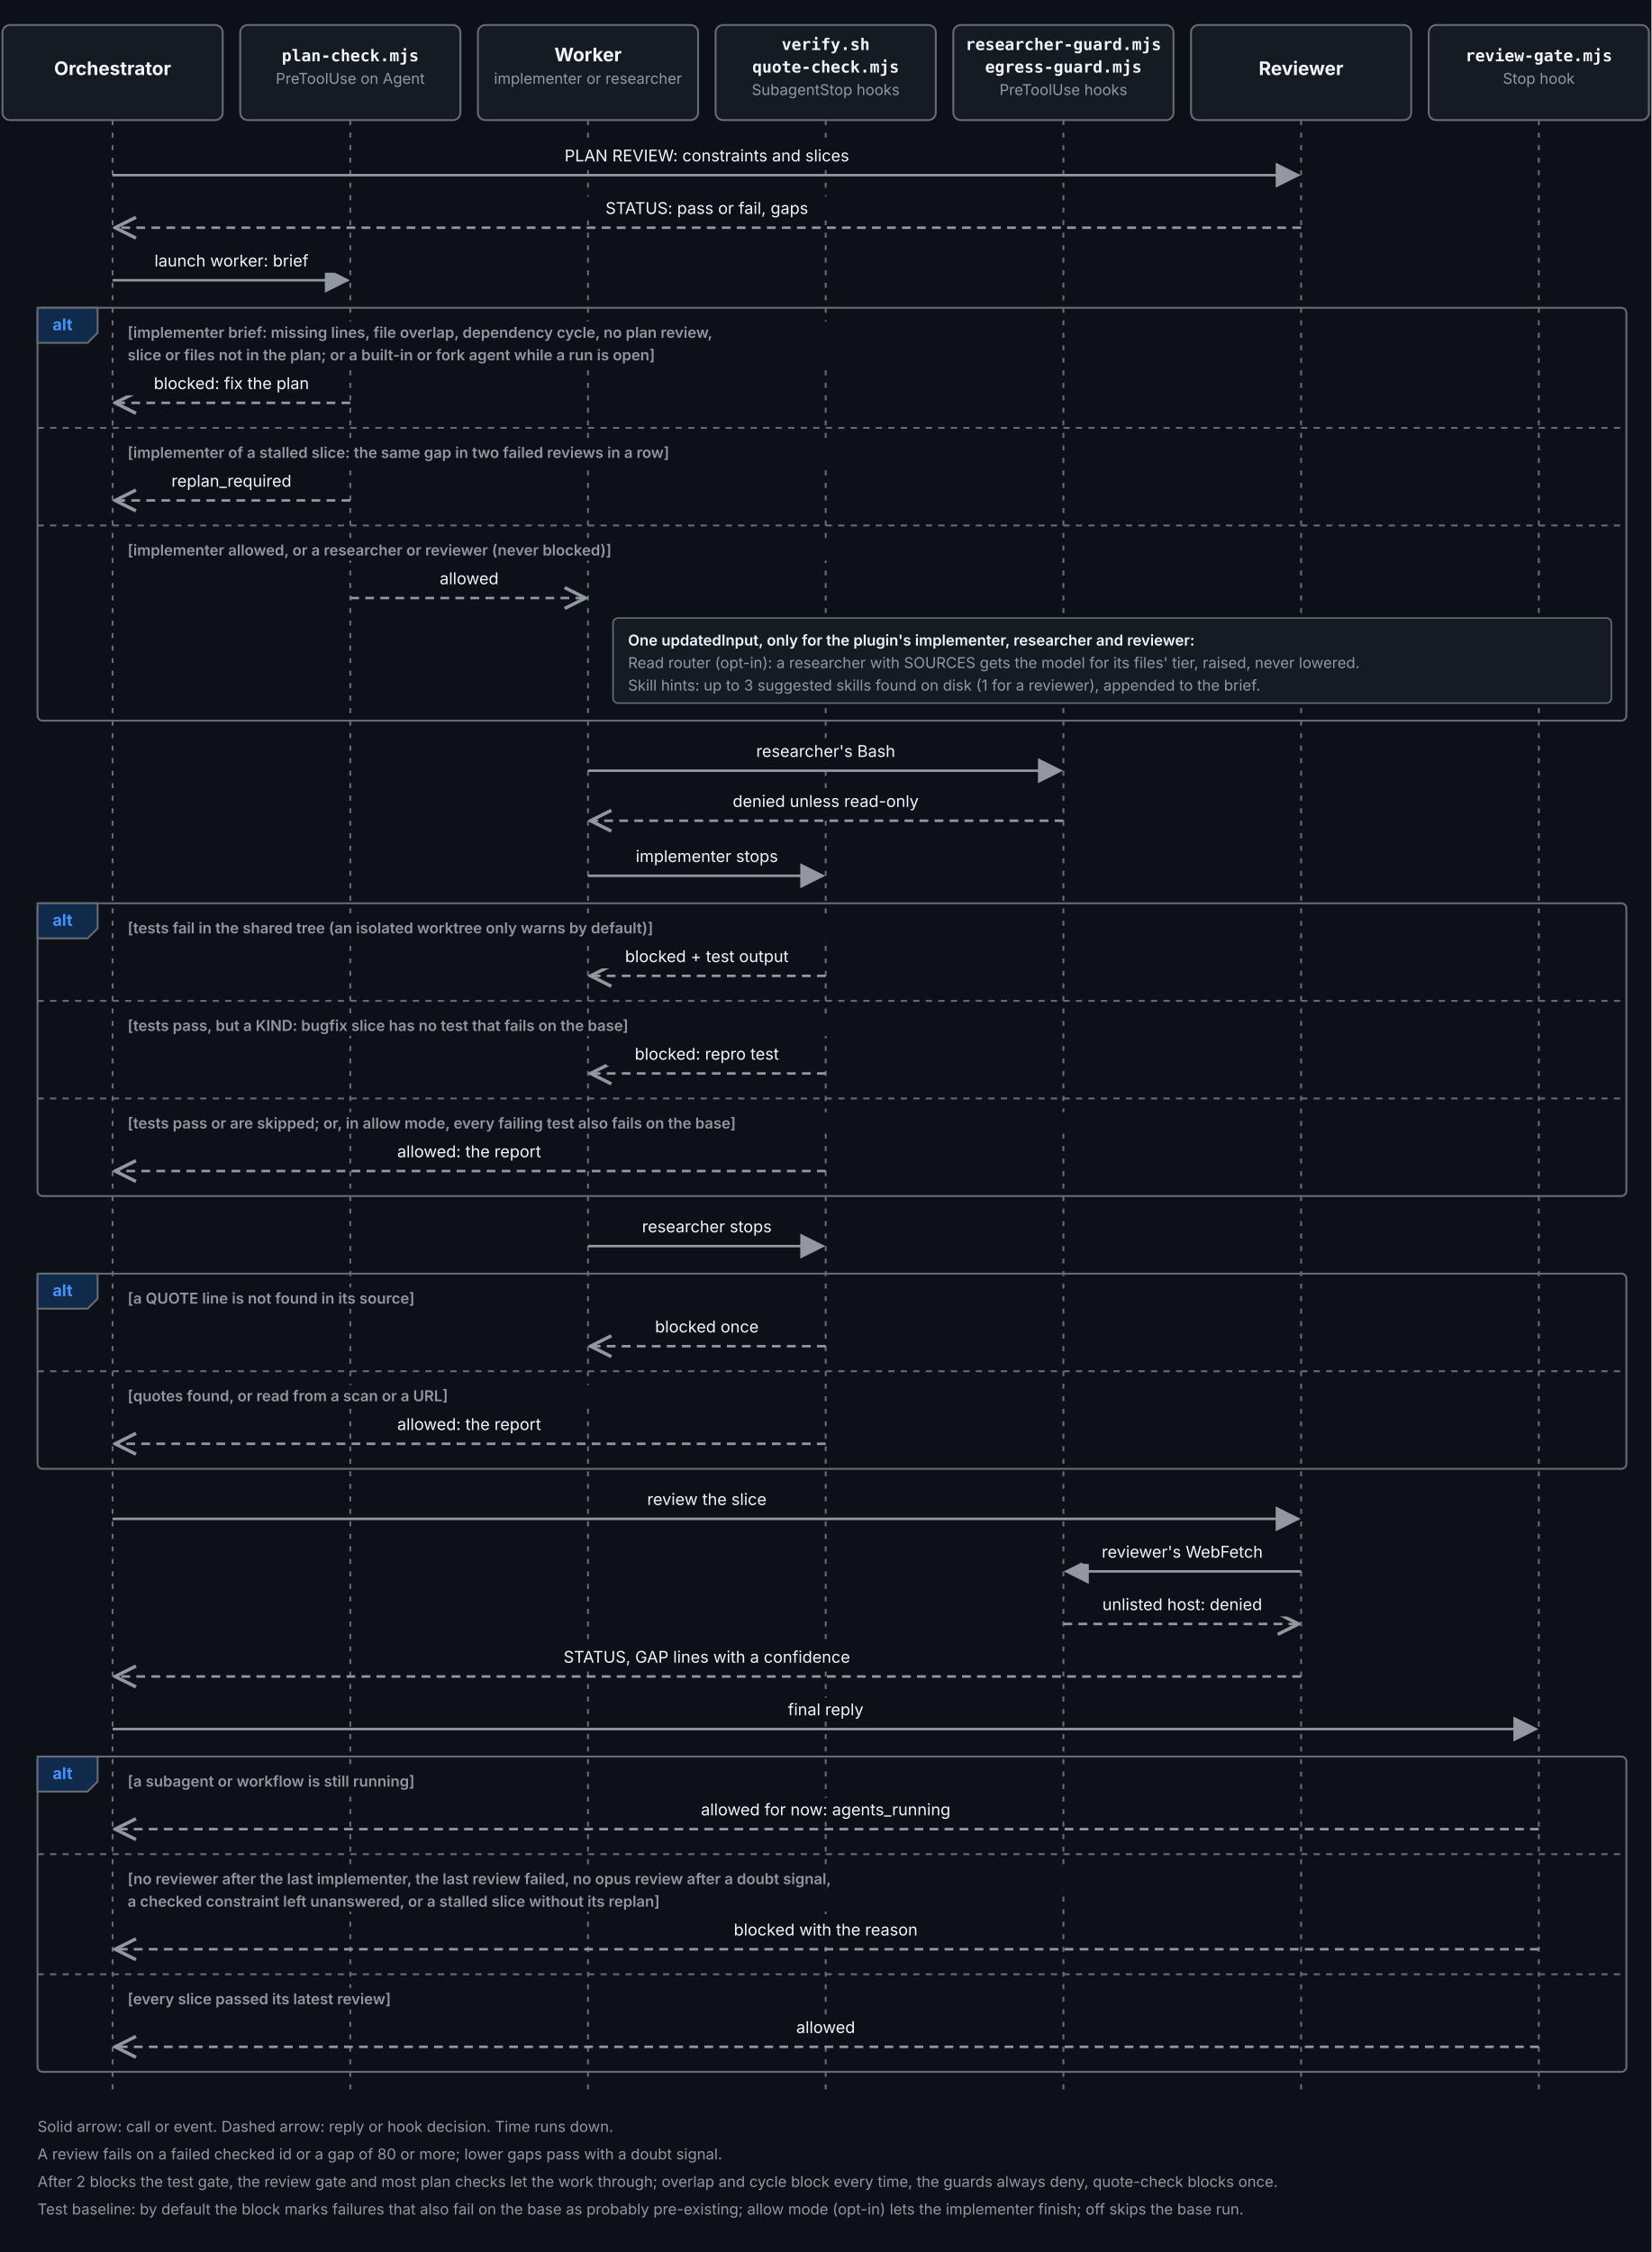
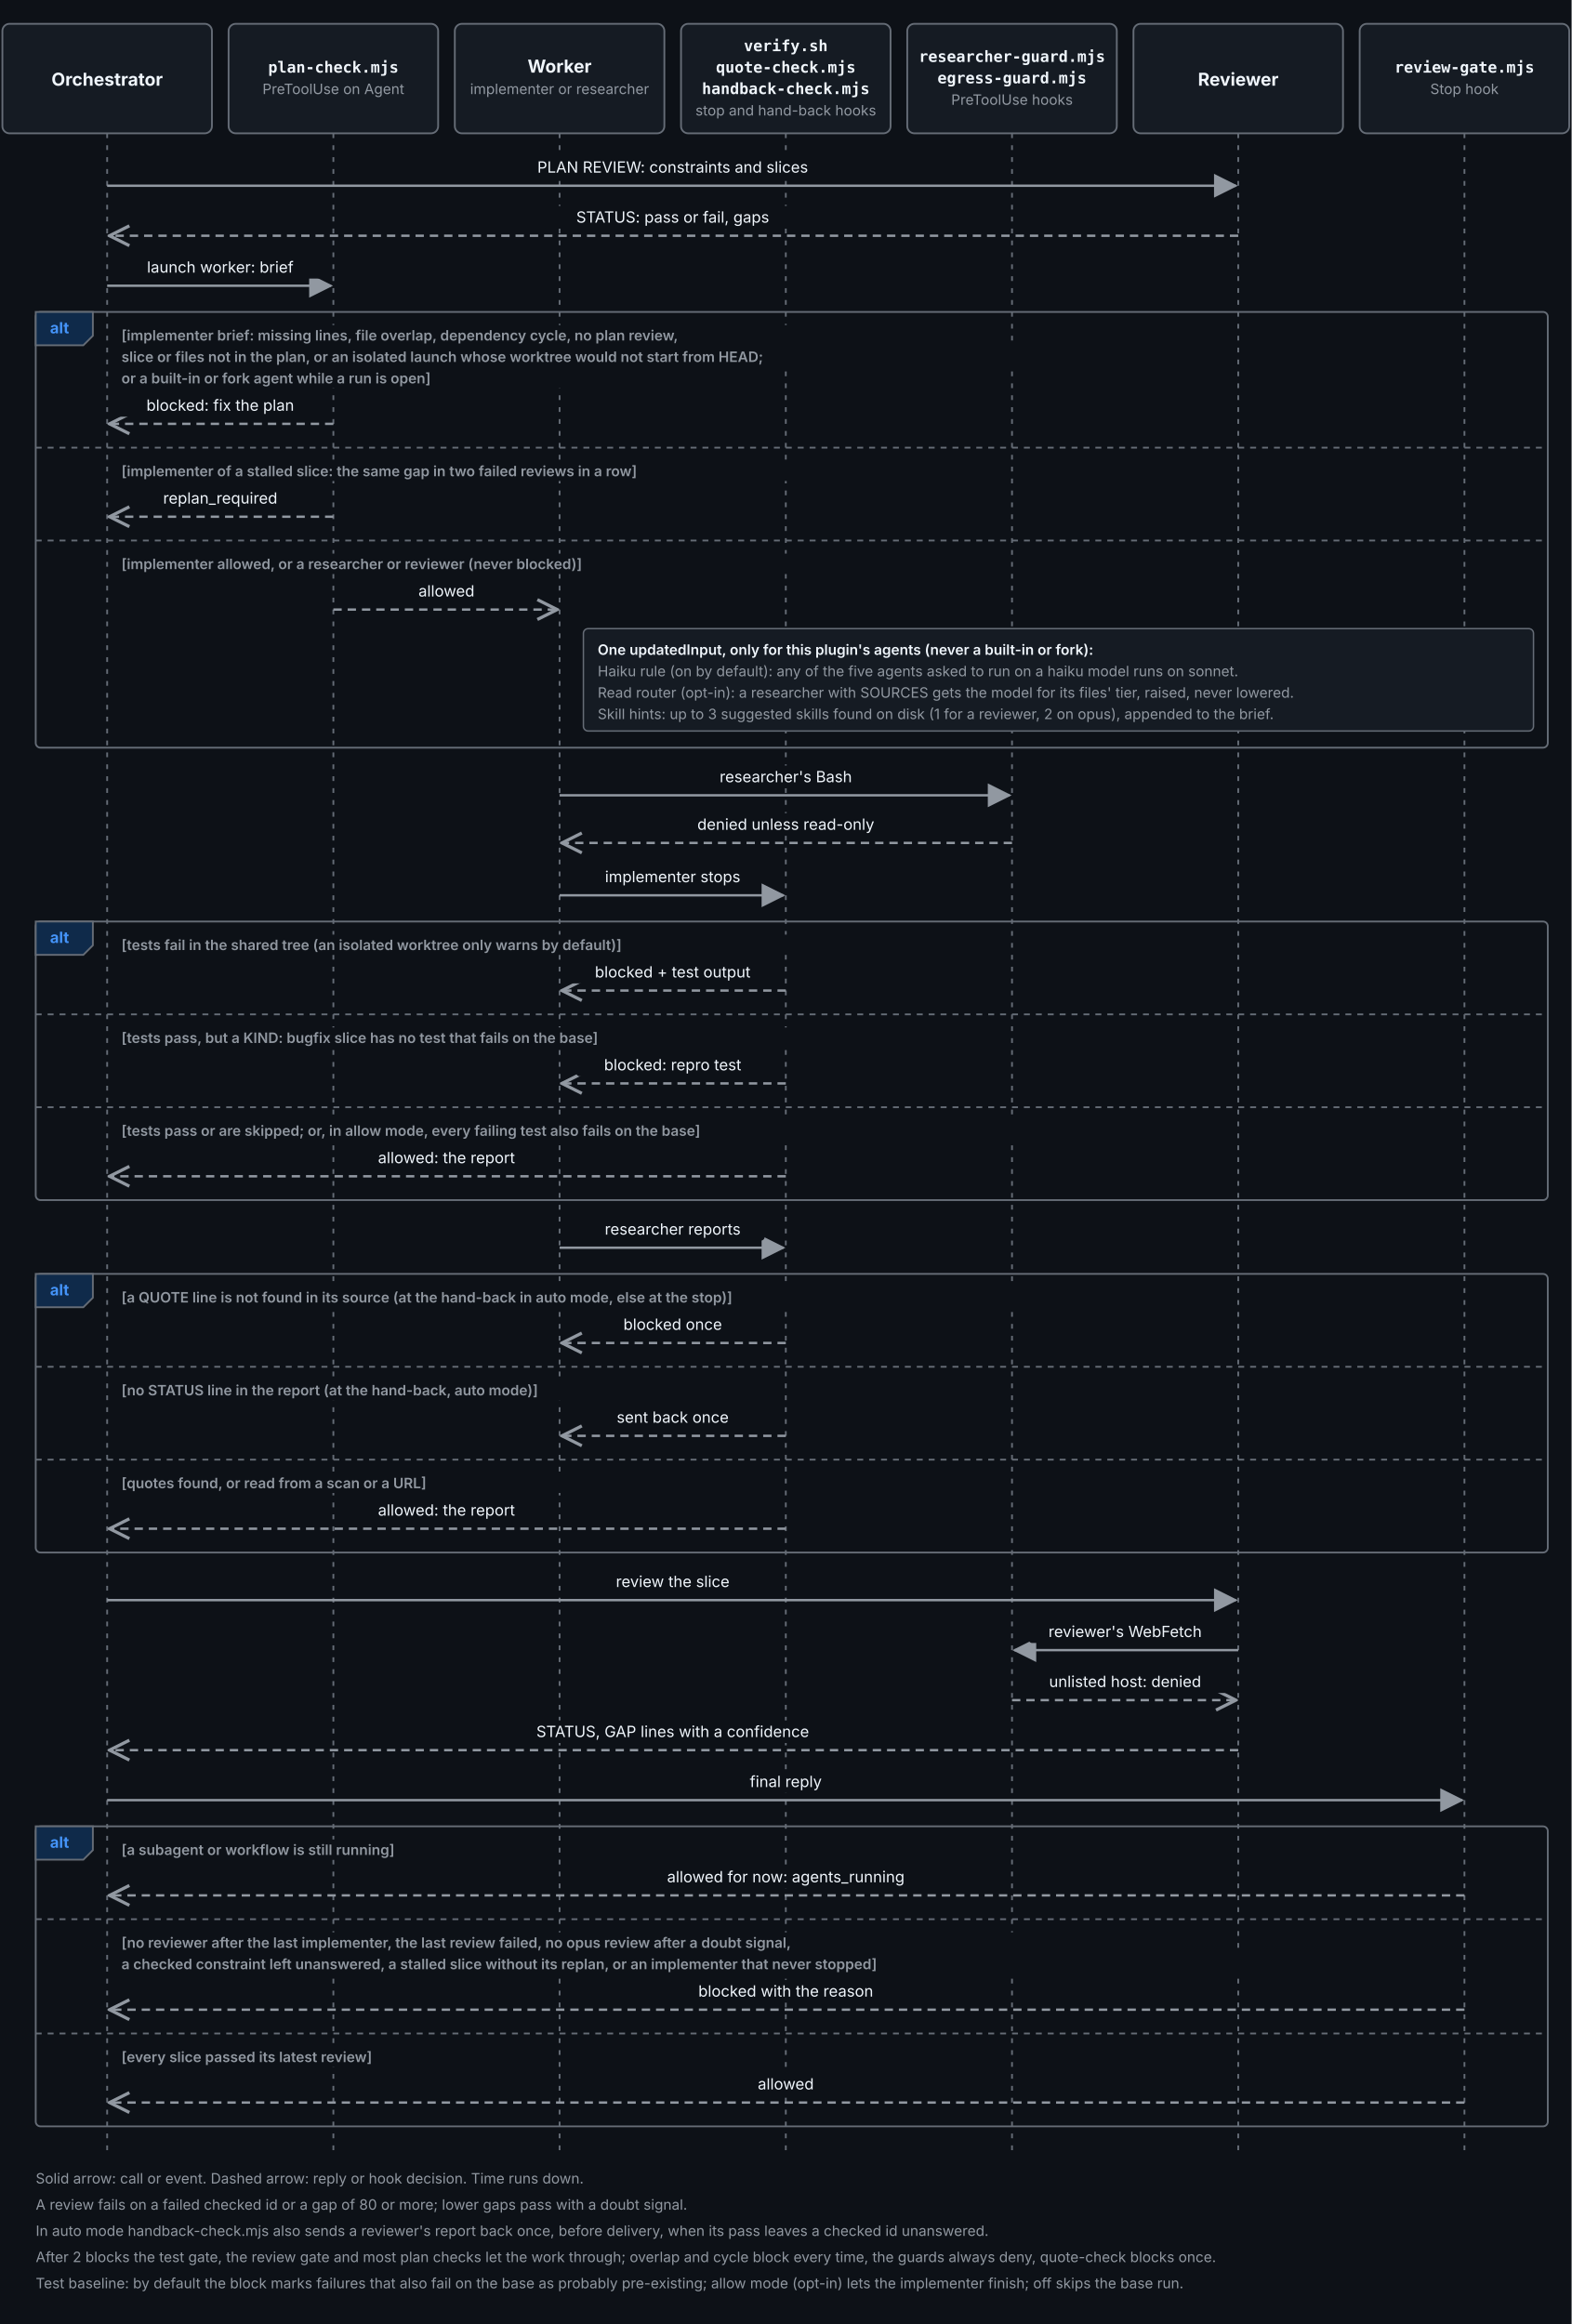
- <svg xmlns="http://www.w3.org/2000/svg" viewBox="0 0 1320 1800" width="1320" height="1800" role="img" aria-labelledby="gates-dark-title gates-dark-desc" font-family="system-ui, -apple-system, Segoe UI, sans-serif">
+ <svg xmlns="http://www.w3.org/2000/svg" viewBox="0 0 1320 1952" width="1320" height="1952" role="img" aria-labelledby="gates-dark-title gates-dark-desc" font-family="system-ui, -apple-system, Segoe UI, sans-serif">
  <defs>
    <marker id="gates-dark-filled" viewBox="0 0 12 12" refX="11" refY="6" markerWidth="10" markerHeight="10" orient="auto">
      <path d="M0 0 L12 6 L0 12 Z" fill="#9198a1" />
    </marker>
    <marker id="gates-dark-open" viewBox="0 0 12 12" refX="11" refY="6" markerWidth="10" markerHeight="10" orient="auto">
      <path d="M1 1 L11 6 L1 11" fill="none" stroke="#9198a1" stroke-width="1.6" />
    </marker>
  </defs>
-   <rect width="1320" height="1800" fill="#0d1117" />
-   <rect x="30" y="246" width="1270" height="330" rx="4" fill="none" stroke="#656c76" stroke-width="1.5" />
-   <path d="M30 246 H78 V266 L70 274 H30 Z" fill="#0f2a4a" stroke="#656c76" stroke-width="1.5" />
-   <text x="42" y="264" font-size="13" font-weight="700" fill="#4493f8" text-anchor="start">alt</text>
-   <line x1="30" y1="342" x2="1300" y2="342" stroke="#656c76" stroke-width="1.5" stroke-dasharray="5 5" />
-   <line x1="30" y1="420" x2="1300" y2="420" stroke="#656c76" stroke-width="1.5" stroke-dasharray="5 5" />
-   <rect x="30" y="722" width="1270" height="234" rx="4" fill="none" stroke="#656c76" stroke-width="1.5" />
-   <path d="M30 722 H78 V742 L70 750 H30 Z" fill="#0f2a4a" stroke="#656c76" stroke-width="1.5" />
-   <text x="42" y="740" font-size="13" font-weight="700" fill="#4493f8" text-anchor="start">alt</text>
-   <line x1="30" y1="800" x2="1300" y2="800" stroke="#656c76" stroke-width="1.5" stroke-dasharray="5 5" />
-   <line x1="30" y1="878" x2="1300" y2="878" stroke="#656c76" stroke-width="1.5" stroke-dasharray="5 5" />
-   <rect x="30" y="1018" width="1270" height="156" rx="4" fill="none" stroke="#656c76" stroke-width="1.5" />
-   <path d="M30 1018 H78 V1038 L70 1046 H30 Z" fill="#0f2a4a" stroke="#656c76" stroke-width="1.5" />
-   <text x="42" y="1036" font-size="13" font-weight="700" fill="#4493f8" text-anchor="start">alt</text>
-   <line x1="30" y1="1096" x2="1300" y2="1096" stroke="#656c76" stroke-width="1.5" stroke-dasharray="5 5" />
-   <rect x="30" y="1404" width="1270" height="252" rx="4" fill="none" stroke="#656c76" stroke-width="1.5" />
-   <path d="M30 1404 H78 V1424 L70 1432 H30 Z" fill="#0f2a4a" stroke="#656c76" stroke-width="1.5" />
-   <text x="42" y="1422" font-size="13" font-weight="700" fill="#4493f8" text-anchor="start">alt</text>
-   <line x1="30" y1="1482" x2="1300" y2="1482" stroke="#656c76" stroke-width="1.5" stroke-dasharray="5 5" />
-   <line x1="30" y1="1578" x2="1300" y2="1578" stroke="#656c76" stroke-width="1.5" stroke-dasharray="5 5" />
-   <line x1="90" y1="96" x2="90" y2="1676" stroke="#656c76" stroke-width="1.5" stroke-dasharray="4 6" />
-   <line x1="280" y1="96" x2="280" y2="1676" stroke="#656c76" stroke-width="1.5" stroke-dasharray="4 6" />
-   <line x1="470" y1="96" x2="470" y2="1676" stroke="#656c76" stroke-width="1.5" stroke-dasharray="4 6" />
-   <line x1="660" y1="96" x2="660" y2="1676" stroke="#656c76" stroke-width="1.5" stroke-dasharray="4 6" />
-   <line x1="850" y1="96" x2="850" y2="1676" stroke="#656c76" stroke-width="1.5" stroke-dasharray="4 6" />
-   <line x1="1040" y1="96" x2="1040" y2="1676" stroke="#656c76" stroke-width="1.5" stroke-dasharray="4 6" />
-   <line x1="1230" y1="96" x2="1230" y2="1676" stroke="#656c76" stroke-width="1.5" stroke-dasharray="4 6" />
-   <rect x="2" y="20" width="176" height="76" rx="6" fill="#151b23" stroke="#656c76" stroke-width="1.5" />
-   <text x="90" y="60" font-size="15" font-weight="700" fill="#f0f6fc" text-anchor="middle">Orchestrator</text>
-   <rect x="192" y="20" width="176" height="76" rx="6" fill="#151b23" stroke="#656c76" stroke-width="1.5" />
-   <text x="280" y="49" font-size="13" font-weight="700" fill="#f0f6fc" text-anchor="middle" font-family="ui-monospace, SFMono-Regular, Menlo, Consolas, monospace">plan-check.mjs</text>
-   <text x="280" y="67" font-size="12" font-weight="400" fill="#9198a1" text-anchor="middle">PreToolUse on Agent</text>
-   <rect x="382" y="20" width="176" height="76" rx="6" fill="#151b23" stroke="#656c76" stroke-width="1.5" />
-   <text x="470" y="49" font-size="15" font-weight="700" fill="#f0f6fc" text-anchor="middle">Worker</text>
-   <text x="470" y="67" font-size="12" font-weight="400" fill="#9198a1" text-anchor="middle">implementer or researcher</text>
-   <rect x="572" y="20" width="176" height="76" rx="6" fill="#151b23" stroke="#656c76" stroke-width="1.5" />
-   <text x="660" y="40" font-size="13" font-weight="700" fill="#f0f6fc" text-anchor="middle" font-family="ui-monospace, SFMono-Regular, Menlo, Consolas, monospace">verify.sh</text>
-   <text x="660" y="58" font-size="13" font-weight="700" fill="#f0f6fc" text-anchor="middle" font-family="ui-monospace, SFMono-Regular, Menlo, Consolas, monospace">quote-check.mjs</text>
-   <text x="660" y="76" font-size="12" font-weight="400" fill="#9198a1" text-anchor="middle">SubagentStop hooks</text>
-   <rect x="762" y="20" width="176" height="76" rx="6" fill="#151b23" stroke="#656c76" stroke-width="1.5" />
-   <text x="850" y="40" font-size="13" font-weight="700" fill="#f0f6fc" text-anchor="middle" font-family="ui-monospace, SFMono-Regular, Menlo, Consolas, monospace">researcher-guard.mjs</text>
-   <text x="850" y="58" font-size="13" font-weight="700" fill="#f0f6fc" text-anchor="middle" font-family="ui-monospace, SFMono-Regular, Menlo, Consolas, monospace">egress-guard.mjs</text>
-   <text x="850" y="76" font-size="12" font-weight="400" fill="#9198a1" text-anchor="middle">PreToolUse hooks</text>
-   <rect x="952" y="20" width="176" height="76" rx="6" fill="#151b23" stroke="#656c76" stroke-width="1.5" />
-   <text x="1040" y="60" font-size="15" font-weight="700" fill="#f0f6fc" text-anchor="middle">Reviewer</text>
-   <rect x="1142" y="20" width="176" height="76" rx="6" fill="#151b23" stroke="#656c76" stroke-width="1.5" />
-   <text x="1230" y="49" font-size="13" font-weight="700" fill="#f0f6fc" text-anchor="middle" font-family="ui-monospace, SFMono-Regular, Menlo, Consolas, monospace">review-gate.mjs</text>
-   <text x="1230" y="67" font-size="12" font-weight="400" fill="#9198a1" text-anchor="middle">Stop hook</text>
-   <line x1="90" y1="140" x2="1038" y2="140" stroke="#9198a1" stroke-width="2" marker-end="url(#gates-dark-filled)" />
-   <rect x="421.5" y="115" width="287.0" height="19" rx="3" fill="#0d1117" />
-   <text x="565.0" y="129" font-size="13" font-weight="400" fill="#f0f6fc" text-anchor="middle">PLAN REVIEW: constraints and slices</text>
-   <line x1="1040" y1="182" x2="92" y2="182" stroke="#9198a1" stroke-width="2" marker-end="url(#gates-dark-open)" stroke-dasharray="7 5" />
-   <rect x="456.6" y="157" width="216.8" height="19" rx="3" fill="#0d1117" />
-   <text x="565.0" y="171" font-size="13" font-weight="400" fill="#f0f6fc" text-anchor="middle">STATUS: pass or fail, gaps</text>
-   <line x1="90" y1="224" x2="278" y2="224" stroke="#9198a1" stroke-width="2" marker-end="url(#gates-dark-filled)" />
-   <rect x="100.0" y="199" width="170.0" height="19" rx="3" fill="#0d1117" />
-   <text x="185.0" y="213" font-size="13" font-weight="400" fill="#f0f6fc" text-anchor="middle">launch worker: brief</text>
-   <rect x="98" y="257" width="721.2" height="17" rx="3" fill="#0d1117" />
-   <text x="102" y="270" font-size="12" font-weight="600" fill="#9198a1" text-anchor="start">[implementer brief: missing lines, file overlap, dependency cycle, no plan review,</text>
-   <rect x="98" y="275" width="712.6" height="17" rx="3" fill="#0d1117" />
-   <text x="102" y="288" font-size="12" font-weight="600" fill="#9198a1" text-anchor="start"> slice or files not in the plan; or a built-in or fork agent while a run is open]</text>
-   <line x1="280" y1="322" x2="92" y2="322" stroke="#9198a1" stroke-width="2" marker-end="url(#gates-dark-open)" stroke-dasharray="7 5" />
-   <rect x="96.1" y="297" width="177.8" height="19" rx="3" fill="#0d1117" />
-   <text x="185.0" y="311" font-size="13" font-weight="400" fill="#f0f6fc" text-anchor="middle">blocked: fix the plan</text>
-   <rect x="98" y="353" width="678.2" height="17" rx="3" fill="#0d1117" />
-   <text x="102" y="366" font-size="12" font-weight="600" fill="#9198a1" text-anchor="start">[implementer of a stalled slice: the same gap in two failed reviews in a row]</text>
-   <line x1="280" y1="400" x2="92" y2="400" stroke="#9198a1" stroke-width="2" marker-end="url(#gates-dark-open)" stroke-dasharray="7 5" />
-   <rect x="119.5" y="375" width="131.0" height="19" rx="3" fill="#0d1117" />
-   <text x="185.0" y="389" font-size="13" font-weight="400" fill="#f0f6fc" text-anchor="middle">replan_required</text>
-   <rect x="98" y="431" width="583.6" height="17" rx="3" fill="#0d1117" />
-   <text x="102" y="444" font-size="12" font-weight="600" fill="#9198a1" text-anchor="start">[implementer allowed, or a researcher or reviewer (never blocked)]</text>
-   <line x1="280" y1="478" x2="468" y2="478" stroke="#9198a1" stroke-width="2" marker-end="url(#gates-dark-open)" stroke-dasharray="7 5" />
-   <rect x="340.7" y="453" width="68.6" height="19" rx="3" fill="#0d1117" />
-   <text x="375.0" y="467" font-size="13" font-weight="400" fill="#f0f6fc" text-anchor="middle">allowed</text>
-   <rect x="490" y="494" width="798" height="68" rx="4" fill="#151b23" stroke="#656c76" stroke-width="1.2" />
-   <text x="502" y="516" font-size="12" font-weight="600" fill="#f0f6fc" text-anchor="start">One updatedInput, only for the plugin's implementer, researcher and reviewer:</text>
-   <text x="502" y="534" font-size="12" font-weight="400" fill="#9198a1" text-anchor="start">Read router (opt-in): a researcher with SOURCES gets the model for its files' tier, raised, never lowered.</text>
-   <text x="502" y="552" font-size="12" font-weight="400" fill="#9198a1" text-anchor="start">Skill hints: up to 3 suggested skills found on disk (1 for a reviewer), appended to the brief.</text>
-   <line x1="470" y1="616" x2="848" y2="616" stroke="#9198a1" stroke-width="2" marker-end="url(#gates-dark-filled)" />
-   <rect x="586.7" y="591" width="146.6" height="19" rx="3" fill="#0d1117" />
-   <text x="660.0" y="605" font-size="13" font-weight="400" fill="#f0f6fc" text-anchor="middle">researcher's Bash</text>
-   <line x1="850" y1="656" x2="472" y2="656" stroke="#9198a1" stroke-width="2" marker-end="url(#gates-dark-open)" stroke-dasharray="7 5" />
-   <rect x="563.3" y="631" width="193.4" height="19" rx="3" fill="#0d1117" />
-   <text x="660.0" y="645" font-size="13" font-weight="400" fill="#f0f6fc" text-anchor="middle">denied unless read-only</text>
-   <line x1="470" y1="700" x2="658" y2="700" stroke="#9198a1" stroke-width="2" marker-end="url(#gates-dark-filled)" />
-   <rect x="491.7" y="675" width="146.6" height="19" rx="3" fill="#0d1117" />
-   <text x="565.0" y="689" font-size="13" font-weight="400" fill="#f0f6fc" text-anchor="middle">implementer stops</text>
-   <rect x="98" y="733" width="669.6" height="17" rx="3" fill="#0d1117" />
-   <text x="102" y="746" font-size="12" font-weight="600" fill="#9198a1" text-anchor="start">[tests fail in the shared tree (an isolated worktree only warns by default)]</text>
-   <line x1="660" y1="780" x2="472" y2="780" stroke="#9198a1" stroke-width="2" marker-end="url(#gates-dark-open)" stroke-dasharray="7 5" />
-   <rect x="476.1" y="755" width="177.8" height="19" rx="3" fill="#0d1117" />
-   <text x="565.0" y="769" font-size="13" font-weight="400" fill="#f0f6fc" text-anchor="middle">blocked + test output</text>
-   <rect x="98" y="811" width="643.8" height="17" rx="3" fill="#0d1117" />
-   <text x="102" y="824" font-size="12" font-weight="600" fill="#9198a1" text-anchor="start">[tests pass, but a KIND: bugfix slice has no test that fails on the base]</text>
-   <line x1="660" y1="858" x2="472" y2="858" stroke="#9198a1" stroke-width="2" marker-end="url(#gates-dark-open)" stroke-dasharray="7 5" />
-   <rect x="483.9" y="833" width="162.2" height="19" rx="3" fill="#0d1117" />
-   <text x="565.0" y="847" font-size="13" font-weight="400" fill="#f0f6fc" text-anchor="middle">blocked: repro test</text>
-   <rect x="98" y="889" width="781.4" height="17" rx="3" fill="#0d1117" />
-   <text x="102" y="902" font-size="12" font-weight="600" fill="#9198a1" text-anchor="start">[tests pass or are skipped; or, in allow mode, every failing test also fails on the base]</text>
-   <line x1="660" y1="936" x2="92" y2="936" stroke="#9198a1" stroke-width="2" marker-end="url(#gates-dark-open)" stroke-dasharray="7 5" />
-   <rect x="293.9" y="911" width="162.2" height="19" rx="3" fill="#0d1117" />
-   <text x="375.0" y="925" font-size="13" font-weight="400" fill="#f0f6fc" text-anchor="middle">allowed: the report</text>
-   <line x1="470" y1="996" x2="658" y2="996" stroke="#9198a1" stroke-width="2" marker-end="url(#gates-dark-filled)" />
-   <rect x="495.6" y="971" width="138.8" height="19" rx="3" fill="#0d1117" />
-   <text x="565.0" y="985" font-size="13" font-weight="400" fill="#f0f6fc" text-anchor="middle">researcher stops</text>
-   <rect x="98" y="1029" width="368.6" height="17" rx="3" fill="#0d1117" />
-   <text x="102" y="1042" font-size="12" font-weight="600" fill="#9198a1" text-anchor="start">[a QUOTE line is not found in its source]</text>
-   <line x1="660" y1="1076" x2="472" y2="1076" stroke="#9198a1" stroke-width="2" marker-end="url(#gates-dark-open)" stroke-dasharray="7 5" />
-   <rect x="511.2" y="1051" width="107.6" height="19" rx="3" fill="#0d1117" />
-   <text x="565.0" y="1065" font-size="13" font-weight="400" fill="#f0f6fc" text-anchor="middle">blocked once</text>
-   <rect x="98" y="1107" width="394.4" height="17" rx="3" fill="#0d1117" />
-   <text x="102" y="1120" font-size="12" font-weight="600" fill="#9198a1" text-anchor="start">[quotes found, or read from a scan or a URL]</text>
-   <line x1="660" y1="1154" x2="92" y2="1154" stroke="#9198a1" stroke-width="2" marker-end="url(#gates-dark-open)" stroke-dasharray="7 5" />
-   <rect x="293.9" y="1129" width="162.2" height="19" rx="3" fill="#0d1117" />
-   <text x="375.0" y="1143" font-size="13" font-weight="400" fill="#f0f6fc" text-anchor="middle">allowed: the report</text>
-   <line x1="90" y1="1214" x2="1038" y2="1214" stroke="#9198a1" stroke-width="2" marker-end="url(#gates-dark-filled)" />
-   <rect x="495.6" y="1189" width="138.8" height="19" rx="3" fill="#0d1117" />
-   <text x="565.0" y="1203" font-size="13" font-weight="400" fill="#f0f6fc" text-anchor="middle">review the slice</text>
-   <line x1="1040" y1="1256" x2="852" y2="1256" stroke="#9198a1" stroke-width="2" marker-end="url(#gates-dark-filled)" />
-   <rect x="863.9" y="1231" width="162.2" height="19" rx="3" fill="#0d1117" />
-   <text x="945.0" y="1245" font-size="13" font-weight="400" fill="#f0f6fc" text-anchor="middle">reviewer's WebFetch</text>
-   <line x1="850" y1="1298" x2="1038" y2="1298" stroke="#9198a1" stroke-width="2" marker-end="url(#gates-dark-open)" stroke-dasharray="7 5" />
-   <rect x="856.1" y="1273" width="177.8" height="19" rx="3" fill="#0d1117" />
-   <text x="945.0" y="1287" font-size="13" font-weight="400" fill="#f0f6fc" text-anchor="middle">unlisted host: denied</text>
-   <line x1="1040" y1="1340" x2="92" y2="1340" stroke="#9198a1" stroke-width="2" marker-end="url(#gates-dark-open)" stroke-dasharray="7 5" />
-   <rect x="421.5" y="1315" width="287.0" height="19" rx="3" fill="#0d1117" />
-   <text x="565.0" y="1329" font-size="13" font-weight="400" fill="#f0f6fc" text-anchor="middle">STATUS, GAP lines with a confidence</text>
-   <line x1="90" y1="1382" x2="1228" y2="1382" stroke="#9198a1" stroke-width="2" marker-end="url(#gates-dark-filled)" />
-   <rect x="610.1" y="1357" width="99.8" height="19" rx="3" fill="#0d1117" />
-   <text x="660.0" y="1371" font-size="13" font-weight="400" fill="#f0f6fc" text-anchor="middle">final reply</text>
-   <rect x="98" y="1415" width="368.6" height="17" rx="3" fill="#0d1117" />
-   <text x="102" y="1428" font-size="12" font-weight="600" fill="#9198a1" text-anchor="start">[a subagent or workflow is still running]</text>
-   <line x1="1230" y1="1462" x2="92" y2="1462" stroke="#9198a1" stroke-width="2" marker-end="url(#gates-dark-open)" stroke-dasharray="7 5" />
-   <rect x="532.1" y="1437" width="255.8" height="19" rx="3" fill="#0d1117" />
-   <text x="660.0" y="1451" font-size="13" font-weight="400" fill="#f0f6fc" text-anchor="middle">allowed for now: agents_running</text>
-   <rect x="98" y="1493" width="884.6" height="17" rx="3" fill="#0d1117" />
-   <text x="102" y="1506" font-size="12" font-weight="600" fill="#9198a1" text-anchor="start">[no reviewer after the last implementer, the last review failed, no opus review after a doubt signal,</text>
-   <rect x="98" y="1511" width="678.2" height="17" rx="3" fill="#0d1117" />
-   <text x="102" y="1524" font-size="12" font-weight="600" fill="#9198a1" text-anchor="start"> a checked constraint left unanswered, or a stalled slice without its replan]</text>
-   <line x1="1230" y1="1558" x2="92" y2="1558" stroke="#9198a1" stroke-width="2" marker-end="url(#gates-dark-open)" stroke-dasharray="7 5" />
-   <rect x="563.3" y="1533" width="193.4" height="19" rx="3" fill="#0d1117" />
-   <text x="660.0" y="1547" font-size="13" font-weight="400" fill="#f0f6fc" text-anchor="middle">blocked with the reason</text>
-   <rect x="98" y="1589" width="342.8" height="17" rx="3" fill="#0d1117" />
-   <text x="102" y="1602" font-size="12" font-weight="600" fill="#9198a1" text-anchor="start">[every slice passed its latest review]</text>
-   <line x1="1230" y1="1636" x2="92" y2="1636" stroke="#9198a1" stroke-width="2" marker-end="url(#gates-dark-open)" stroke-dasharray="7 5" />
-   <rect x="625.7" y="1611" width="68.6" height="19" rx="3" fill="#0d1117" />
-   <text x="660.0" y="1625" font-size="13" font-weight="400" fill="#f0f6fc" text-anchor="middle">allowed</text>
-   <text x="30" y="1704" font-size="12" font-weight="400" fill="#9198a1" text-anchor="start">Solid arrow: call or event. Dashed arrow: reply or hook decision. Time runs down.</text>
-   <text x="30" y="1726" font-size="12" font-weight="400" fill="#9198a1" text-anchor="start">A review fails on a failed checked id or a gap of 80 or more; lower gaps pass with a doubt signal.</text>
-   <text x="30" y="1748" font-size="12" font-weight="400" fill="#9198a1" text-anchor="start">After 2 blocks the test gate, the review gate and most plan checks let the work through; overlap and cycle block every time, the guards always deny, quote-check blocks once.</text>
-   <text x="30" y="1770" font-size="12" font-weight="400" fill="#9198a1" text-anchor="start">Test baseline: by default the block marks failures that also fail on the base as probably pre-existing; allow mode (opt-in) lets the implementer finish; off skips the base run.</text>
+   <rect width="1320" height="1952" fill="#0d1117" />
+   <rect x="30" y="262" width="1270" height="366" rx="4" fill="none" stroke="#656c76" stroke-width="1.5" />
+   <path d="M30 262 H78 V282 L70 290 H30 Z" fill="#0f2a4a" stroke="#656c76" stroke-width="1.5" />
+   <text x="42" y="280" font-size="13" font-weight="700" fill="#4493f8" text-anchor="start">alt</text>
+   <line x1="30" y1="376" x2="1300" y2="376" stroke="#656c76" stroke-width="1.5" stroke-dasharray="5 5" />
+   <line x1="30" y1="454" x2="1300" y2="454" stroke="#656c76" stroke-width="1.5" stroke-dasharray="5 5" />
+   <rect x="30" y="774" width="1270" height="234" rx="4" fill="none" stroke="#656c76" stroke-width="1.5" />
+   <path d="M30 774 H78 V794 L70 802 H30 Z" fill="#0f2a4a" stroke="#656c76" stroke-width="1.5" />
+   <text x="42" y="792" font-size="13" font-weight="700" fill="#4493f8" text-anchor="start">alt</text>
+   <line x1="30" y1="852" x2="1300" y2="852" stroke="#656c76" stroke-width="1.5" stroke-dasharray="5 5" />
+   <line x1="30" y1="930" x2="1300" y2="930" stroke="#656c76" stroke-width="1.5" stroke-dasharray="5 5" />
+   <rect x="30" y="1070" width="1270" height="234" rx="4" fill="none" stroke="#656c76" stroke-width="1.5" />
+   <path d="M30 1070 H78 V1090 L70 1098 H30 Z" fill="#0f2a4a" stroke="#656c76" stroke-width="1.5" />
+   <text x="42" y="1088" font-size="13" font-weight="700" fill="#4493f8" text-anchor="start">alt</text>
+   <line x1="30" y1="1148" x2="1300" y2="1148" stroke="#656c76" stroke-width="1.5" stroke-dasharray="5 5" />
+   <line x1="30" y1="1226" x2="1300" y2="1226" stroke="#656c76" stroke-width="1.5" stroke-dasharray="5 5" />
+   <rect x="30" y="1534" width="1270" height="252" rx="4" fill="none" stroke="#656c76" stroke-width="1.5" />
+   <path d="M30 1534 H78 V1554 L70 1562 H30 Z" fill="#0f2a4a" stroke="#656c76" stroke-width="1.5" />
+   <text x="42" y="1552" font-size="13" font-weight="700" fill="#4493f8" text-anchor="start">alt</text>
+   <line x1="30" y1="1612" x2="1300" y2="1612" stroke="#656c76" stroke-width="1.5" stroke-dasharray="5 5" />
+   <line x1="30" y1="1708" x2="1300" y2="1708" stroke="#656c76" stroke-width="1.5" stroke-dasharray="5 5" />
+   <line x1="90" y1="112" x2="90" y2="1806" stroke="#656c76" stroke-width="1.5" stroke-dasharray="4 6" />
+   <line x1="280" y1="112" x2="280" y2="1806" stroke="#656c76" stroke-width="1.5" stroke-dasharray="4 6" />
+   <line x1="470" y1="112" x2="470" y2="1806" stroke="#656c76" stroke-width="1.5" stroke-dasharray="4 6" />
+   <line x1="660" y1="112" x2="660" y2="1806" stroke="#656c76" stroke-width="1.5" stroke-dasharray="4 6" />
+   <line x1="850" y1="112" x2="850" y2="1806" stroke="#656c76" stroke-width="1.5" stroke-dasharray="4 6" />
+   <line x1="1040" y1="112" x2="1040" y2="1806" stroke="#656c76" stroke-width="1.5" stroke-dasharray="4 6" />
+   <line x1="1230" y1="112" x2="1230" y2="1806" stroke="#656c76" stroke-width="1.5" stroke-dasharray="4 6" />
+   <rect x="2" y="20" width="176" height="92" rx="6" fill="#151b23" stroke="#656c76" stroke-width="1.5" />
+   <text x="90" y="72.0" font-size="15" font-weight="700" fill="#f0f6fc" text-anchor="middle">Orchestrator</text>
+   <rect x="192" y="20" width="176" height="92" rx="6" fill="#151b23" stroke="#656c76" stroke-width="1.5" />
+   <text x="280" y="61.0" font-size="13" font-weight="700" fill="#f0f6fc" text-anchor="middle" font-family="ui-monospace, SFMono-Regular, Menlo, Consolas, monospace">plan-check.mjs</text>
+   <text x="280" y="79.0" font-size="12" font-weight="400" fill="#9198a1" text-anchor="middle">PreToolUse on Agent</text>
+   <rect x="382" y="20" width="176" height="92" rx="6" fill="#151b23" stroke="#656c76" stroke-width="1.5" />
+   <text x="470" y="61.0" font-size="15" font-weight="700" fill="#f0f6fc" text-anchor="middle">Worker</text>
+   <text x="470" y="79.0" font-size="12" font-weight="400" fill="#9198a1" text-anchor="middle">implementer or researcher</text>
+   <rect x="572" y="20" width="176" height="92" rx="6" fill="#151b23" stroke="#656c76" stroke-width="1.5" />
+   <text x="660" y="43.0" font-size="13" font-weight="700" fill="#f0f6fc" text-anchor="middle" font-family="ui-monospace, SFMono-Regular, Menlo, Consolas, monospace">verify.sh</text>
+   <text x="660" y="61.0" font-size="13" font-weight="700" fill="#f0f6fc" text-anchor="middle" font-family="ui-monospace, SFMono-Regular, Menlo, Consolas, monospace">quote-check.mjs</text>
+   <text x="660" y="79.0" font-size="13" font-weight="700" fill="#f0f6fc" text-anchor="middle" font-family="ui-monospace, SFMono-Regular, Menlo, Consolas, monospace">handback-check.mjs</text>
+   <text x="660" y="97.0" font-size="12" font-weight="400" fill="#9198a1" text-anchor="middle">stop and hand-back hooks</text>
+   <rect x="762" y="20" width="176" height="92" rx="6" fill="#151b23" stroke="#656c76" stroke-width="1.5" />
+   <text x="850" y="52.0" font-size="13" font-weight="700" fill="#f0f6fc" text-anchor="middle" font-family="ui-monospace, SFMono-Regular, Menlo, Consolas, monospace">researcher-guard.mjs</text>
+   <text x="850" y="70.0" font-size="13" font-weight="700" fill="#f0f6fc" text-anchor="middle" font-family="ui-monospace, SFMono-Regular, Menlo, Consolas, monospace">egress-guard.mjs</text>
+   <text x="850" y="88.0" font-size="12" font-weight="400" fill="#9198a1" text-anchor="middle">PreToolUse hooks</text>
+   <rect x="952" y="20" width="176" height="92" rx="6" fill="#151b23" stroke="#656c76" stroke-width="1.5" />
+   <text x="1040" y="72.0" font-size="15" font-weight="700" fill="#f0f6fc" text-anchor="middle">Reviewer</text>
+   <rect x="1142" y="20" width="176" height="92" rx="6" fill="#151b23" stroke="#656c76" stroke-width="1.5" />
+   <text x="1230" y="61.0" font-size="13" font-weight="700" fill="#f0f6fc" text-anchor="middle" font-family="ui-monospace, SFMono-Regular, Menlo, Consolas, monospace">review-gate.mjs</text>
+   <text x="1230" y="79.0" font-size="12" font-weight="400" fill="#9198a1" text-anchor="middle">Stop hook</text>
+   <line x1="90" y1="156" x2="1038" y2="156" stroke="#9198a1" stroke-width="2" marker-end="url(#gates-dark-filled)" />
+   <rect x="421.5" y="131" width="287.0" height="19" rx="3" fill="#0d1117" />
+   <text x="565.0" y="145" font-size="13" font-weight="400" fill="#f0f6fc" text-anchor="middle">PLAN REVIEW: constraints and slices</text>
+   <line x1="1040" y1="198" x2="92" y2="198" stroke="#9198a1" stroke-width="2" marker-end="url(#gates-dark-open)" stroke-dasharray="7 5" />
+   <rect x="456.6" y="173" width="216.8" height="19" rx="3" fill="#0d1117" />
+   <text x="565.0" y="187" font-size="13" font-weight="400" fill="#f0f6fc" text-anchor="middle">STATUS: pass or fail, gaps</text>
+   <line x1="90" y1="240" x2="278" y2="240" stroke="#9198a1" stroke-width="2" marker-end="url(#gates-dark-filled)" />
+   <rect x="100.0" y="215" width="170.0" height="19" rx="3" fill="#0d1117" />
+   <text x="185.0" y="229" font-size="13" font-weight="400" fill="#f0f6fc" text-anchor="middle">launch worker: brief</text>
+   <rect x="98" y="273" width="721.2" height="17" rx="3" fill="#0d1117" />
+   <text x="102" y="286" font-size="12" font-weight="600" fill="#9198a1" text-anchor="start">[implementer brief: missing lines, file overlap, dependency cycle, no plan review,</text>
+   <rect x="98" y="291" width="841.6" height="17" rx="3" fill="#0d1117" />
+   <text x="102" y="304" font-size="12" font-weight="600" fill="#9198a1" text-anchor="start"> slice or files not in the plan, or an isolated launch whose worktree would not start from HEAD;</text>
+   <rect x="98" y="309" width="437.4" height="17" rx="3" fill="#0d1117" />
+   <text x="102" y="322" font-size="12" font-weight="600" fill="#9198a1" text-anchor="start"> or a built-in or fork agent while a run is open]</text>
+   <line x1="280" y1="356" x2="92" y2="356" stroke="#9198a1" stroke-width="2" marker-end="url(#gates-dark-open)" stroke-dasharray="7 5" />
+   <rect x="96.1" y="331" width="177.8" height="19" rx="3" fill="#0d1117" />
+   <text x="185.0" y="345" font-size="13" font-weight="400" fill="#f0f6fc" text-anchor="middle">blocked: fix the plan</text>
+   <rect x="98" y="387" width="678.2" height="17" rx="3" fill="#0d1117" />
+   <text x="102" y="400" font-size="12" font-weight="600" fill="#9198a1" text-anchor="start">[implementer of a stalled slice: the same gap in two failed reviews in a row]</text>
+   <line x1="280" y1="434" x2="92" y2="434" stroke="#9198a1" stroke-width="2" marker-end="url(#gates-dark-open)" stroke-dasharray="7 5" />
+   <rect x="119.5" y="409" width="131.0" height="19" rx="3" fill="#0d1117" />
+   <text x="185.0" y="423" font-size="13" font-weight="400" fill="#f0f6fc" text-anchor="middle">replan_required</text>
+   <rect x="98" y="465" width="583.6" height="17" rx="3" fill="#0d1117" />
+   <text x="102" y="478" font-size="12" font-weight="600" fill="#9198a1" text-anchor="start">[implementer allowed, or a researcher or reviewer (never blocked)]</text>
+   <line x1="280" y1="512" x2="468" y2="512" stroke="#9198a1" stroke-width="2" marker-end="url(#gates-dark-open)" stroke-dasharray="7 5" />
+   <rect x="340.7" y="487" width="68.6" height="19" rx="3" fill="#0d1117" />
+   <text x="375.0" y="501" font-size="13" font-weight="400" fill="#f0f6fc" text-anchor="middle">allowed</text>
+   <rect x="490" y="528" width="798" height="86" rx="4" fill="#151b23" stroke="#656c76" stroke-width="1.2" />
+   <text x="502" y="550" font-size="12" font-weight="600" fill="#f0f6fc" text-anchor="start">One updatedInput, only for this plugin's agents (never a built-in or fork):</text>
+   <text x="502" y="568" font-size="12" font-weight="400" fill="#9198a1" text-anchor="start">Haiku rule (on by default): any of the five agents asked to run on a haiku model runs on sonnet.</text>
+   <text x="502" y="586" font-size="12" font-weight="400" fill="#9198a1" text-anchor="start">Read router (opt-in): a researcher with SOURCES gets the model for its files' tier, raised, never lowered.</text>
+   <text x="502" y="604" font-size="12" font-weight="400" fill="#9198a1" text-anchor="start">Skill hints: up to 3 suggested skills found on disk (1 for a reviewer, 2 on opus), appended to the brief.</text>
+   <line x1="470" y1="668" x2="848" y2="668" stroke="#9198a1" stroke-width="2" marker-end="url(#gates-dark-filled)" />
+   <rect x="586.7" y="643" width="146.6" height="19" rx="3" fill="#0d1117" />
+   <text x="660.0" y="657" font-size="13" font-weight="400" fill="#f0f6fc" text-anchor="middle">researcher's Bash</text>
+   <line x1="850" y1="708" x2="472" y2="708" stroke="#9198a1" stroke-width="2" marker-end="url(#gates-dark-open)" stroke-dasharray="7 5" />
+   <rect x="563.3" y="683" width="193.4" height="19" rx="3" fill="#0d1117" />
+   <text x="660.0" y="697" font-size="13" font-weight="400" fill="#f0f6fc" text-anchor="middle">denied unless read-only</text>
+   <line x1="470" y1="752" x2="658" y2="752" stroke="#9198a1" stroke-width="2" marker-end="url(#gates-dark-filled)" />
+   <rect x="491.7" y="727" width="146.6" height="19" rx="3" fill="#0d1117" />
+   <text x="565.0" y="741" font-size="13" font-weight="400" fill="#f0f6fc" text-anchor="middle">implementer stops</text>
+   <rect x="98" y="785" width="669.6" height="17" rx="3" fill="#0d1117" />
+   <text x="102" y="798" font-size="12" font-weight="600" fill="#9198a1" text-anchor="start">[tests fail in the shared tree (an isolated worktree only warns by default)]</text>
+   <line x1="660" y1="832" x2="472" y2="832" stroke="#9198a1" stroke-width="2" marker-end="url(#gates-dark-open)" stroke-dasharray="7 5" />
+   <rect x="476.1" y="807" width="177.8" height="19" rx="3" fill="#0d1117" />
+   <text x="565.0" y="821" font-size="13" font-weight="400" fill="#f0f6fc" text-anchor="middle">blocked + test output</text>
+   <rect x="98" y="863" width="643.8" height="17" rx="3" fill="#0d1117" />
+   <text x="102" y="876" font-size="12" font-weight="600" fill="#9198a1" text-anchor="start">[tests pass, but a KIND: bugfix slice has no test that fails on the base]</text>
+   <line x1="660" y1="910" x2="472" y2="910" stroke="#9198a1" stroke-width="2" marker-end="url(#gates-dark-open)" stroke-dasharray="7 5" />
+   <rect x="483.9" y="885" width="162.2" height="19" rx="3" fill="#0d1117" />
+   <text x="565.0" y="899" font-size="13" font-weight="400" fill="#f0f6fc" text-anchor="middle">blocked: repro test</text>
+   <rect x="98" y="941" width="781.4" height="17" rx="3" fill="#0d1117" />
+   <text x="102" y="954" font-size="12" font-weight="600" fill="#9198a1" text-anchor="start">[tests pass or are skipped; or, in allow mode, every failing test also fails on the base]</text>
+   <line x1="660" y1="988" x2="92" y2="988" stroke="#9198a1" stroke-width="2" marker-end="url(#gates-dark-open)" stroke-dasharray="7 5" />
+   <rect x="293.9" y="963" width="162.2" height="19" rx="3" fill="#0d1117" />
+   <text x="375.0" y="977" font-size="13" font-weight="400" fill="#f0f6fc" text-anchor="middle">allowed: the report</text>
+   <line x1="470" y1="1048" x2="658" y2="1048" stroke="#9198a1" stroke-width="2" marker-end="url(#gates-dark-filled)" />
+   <rect x="487.8" y="1023" width="154.4" height="19" rx="3" fill="#0d1117" />
+   <text x="565.0" y="1037" font-size="13" font-weight="400" fill="#f0f6fc" text-anchor="middle">researcher reports</text>
+   <rect x="98" y="1081" width="798.6" height="17" rx="3" fill="#0d1117" />
+   <text x="102" y="1094" font-size="12" font-weight="600" fill="#9198a1" text-anchor="start">[a QUOTE line is not found in its source (at the hand-back in auto mode, else at the stop)]</text>
+   <line x1="660" y1="1128" x2="472" y2="1128" stroke="#9198a1" stroke-width="2" marker-end="url(#gates-dark-open)" stroke-dasharray="7 5" />
+   <rect x="511.2" y="1103" width="107.6" height="19" rx="3" fill="#0d1117" />
+   <text x="565.0" y="1117" font-size="13" font-weight="400" fill="#f0f6fc" text-anchor="middle">blocked once</text>
+   <rect x="98" y="1159" width="532.0" height="17" rx="3" fill="#0d1117" />
+   <text x="102" y="1172" font-size="12" font-weight="600" fill="#9198a1" text-anchor="start">[no STATUS line in the report (at the hand-back, auto mode)]</text>
+   <line x1="660" y1="1206" x2="472" y2="1206" stroke="#9198a1" stroke-width="2" marker-end="url(#gates-dark-open)" stroke-dasharray="7 5" />
+   <rect x="503.4" y="1181" width="123.2" height="19" rx="3" fill="#0d1117" />
+   <text x="565.0" y="1195" font-size="13" font-weight="400" fill="#f0f6fc" text-anchor="middle">sent back once</text>
+   <rect x="98" y="1237" width="394.4" height="17" rx="3" fill="#0d1117" />
+   <text x="102" y="1250" font-size="12" font-weight="600" fill="#9198a1" text-anchor="start">[quotes found, or read from a scan or a URL]</text>
+   <line x1="660" y1="1284" x2="92" y2="1284" stroke="#9198a1" stroke-width="2" marker-end="url(#gates-dark-open)" stroke-dasharray="7 5" />
+   <rect x="293.9" y="1259" width="162.2" height="19" rx="3" fill="#0d1117" />
+   <text x="375.0" y="1273" font-size="13" font-weight="400" fill="#f0f6fc" text-anchor="middle">allowed: the report</text>
+   <line x1="90" y1="1344" x2="1038" y2="1344" stroke="#9198a1" stroke-width="2" marker-end="url(#gates-dark-filled)" />
+   <rect x="495.6" y="1319" width="138.8" height="19" rx="3" fill="#0d1117" />
+   <text x="565.0" y="1333" font-size="13" font-weight="400" fill="#f0f6fc" text-anchor="middle">review the slice</text>
+   <line x1="1040" y1="1386" x2="852" y2="1386" stroke="#9198a1" stroke-width="2" marker-end="url(#gates-dark-filled)" />
+   <rect x="863.9" y="1361" width="162.2" height="19" rx="3" fill="#0d1117" />
+   <text x="945.0" y="1375" font-size="13" font-weight="400" fill="#f0f6fc" text-anchor="middle">reviewer's WebFetch</text>
+   <line x1="850" y1="1428" x2="1038" y2="1428" stroke="#9198a1" stroke-width="2" marker-end="url(#gates-dark-open)" stroke-dasharray="7 5" />
+   <rect x="856.1" y="1403" width="177.8" height="19" rx="3" fill="#0d1117" />
+   <text x="945.0" y="1417" font-size="13" font-weight="400" fill="#f0f6fc" text-anchor="middle">unlisted host: denied</text>
+   <line x1="1040" y1="1470" x2="92" y2="1470" stroke="#9198a1" stroke-width="2" marker-end="url(#gates-dark-open)" stroke-dasharray="7 5" />
+   <rect x="421.5" y="1445" width="287.0" height="19" rx="3" fill="#0d1117" />
+   <text x="565.0" y="1459" font-size="13" font-weight="400" fill="#f0f6fc" text-anchor="middle">STATUS, GAP lines with a confidence</text>
+   <line x1="90" y1="1512" x2="1228" y2="1512" stroke="#9198a1" stroke-width="2" marker-end="url(#gates-dark-filled)" />
+   <rect x="610.1" y="1487" width="99.8" height="19" rx="3" fill="#0d1117" />
+   <text x="660.0" y="1501" font-size="13" font-weight="400" fill="#f0f6fc" text-anchor="middle">final reply</text>
+   <rect x="98" y="1545" width="368.6" height="17" rx="3" fill="#0d1117" />
+   <text x="102" y="1558" font-size="12" font-weight="600" fill="#9198a1" text-anchor="start">[a subagent or workflow is still running]</text>
+   <line x1="1230" y1="1592" x2="92" y2="1592" stroke="#9198a1" stroke-width="2" marker-end="url(#gates-dark-open)" stroke-dasharray="7 5" />
+   <rect x="532.1" y="1567" width="255.8" height="19" rx="3" fill="#0d1117" />
+   <text x="660.0" y="1581" font-size="13" font-weight="400" fill="#f0f6fc" text-anchor="middle">allowed for now: agents_running</text>
+   <rect x="98" y="1623" width="884.6" height="17" rx="3" fill="#0d1117" />
+   <text x="102" y="1636" font-size="12" font-weight="600" fill="#9198a1" text-anchor="start">[no reviewer after the last implementer, the last review failed, no opus review after a doubt signal,</text>
+   <rect x="98" y="1641" width="979.2" height="17" rx="3" fill="#0d1117" />
+   <text x="102" y="1654" font-size="12" font-weight="600" fill="#9198a1" text-anchor="start"> a checked constraint left unanswered, a stalled slice without its replan, or an implementer that never stopped]</text>
+   <line x1="1230" y1="1688" x2="92" y2="1688" stroke="#9198a1" stroke-width="2" marker-end="url(#gates-dark-open)" stroke-dasharray="7 5" />
+   <rect x="563.3" y="1663" width="193.4" height="19" rx="3" fill="#0d1117" />
+   <text x="660.0" y="1677" font-size="13" font-weight="400" fill="#f0f6fc" text-anchor="middle">blocked with the reason</text>
+   <rect x="98" y="1719" width="342.8" height="17" rx="3" fill="#0d1117" />
+   <text x="102" y="1732" font-size="12" font-weight="600" fill="#9198a1" text-anchor="start">[every slice passed its latest review]</text>
+   <line x1="1230" y1="1766" x2="92" y2="1766" stroke="#9198a1" stroke-width="2" marker-end="url(#gates-dark-open)" stroke-dasharray="7 5" />
+   <rect x="625.7" y="1741" width="68.6" height="19" rx="3" fill="#0d1117" />
+   <text x="660.0" y="1755" font-size="13" font-weight="400" fill="#f0f6fc" text-anchor="middle">allowed</text>
+   <text x="30" y="1834" font-size="12" font-weight="400" fill="#9198a1" text-anchor="start">Solid arrow: call or event. Dashed arrow: reply or hook decision. Time runs down.</text>
+   <text x="30" y="1856" font-size="12" font-weight="400" fill="#9198a1" text-anchor="start">A review fails on a failed checked id or a gap of 80 or more; lower gaps pass with a doubt signal.</text>
+   <text x="30" y="1878" font-size="12" font-weight="400" fill="#9198a1" text-anchor="start">In auto mode handback-check.mjs also sends a reviewer's report back once, before delivery, when its pass leaves a checked id unanswered.</text>
+   <text x="30" y="1900" font-size="12" font-weight="400" fill="#9198a1" text-anchor="start">After 2 blocks the test gate, the review gate and most plan checks let the work through; overlap and cycle block every time, the guards always deny, quote-check blocks once.</text>
+   <text x="30" y="1922" font-size="12" font-weight="400" fill="#9198a1" text-anchor="start">Test baseline: by default the block marks failures that also fail on the base as probably pre-existing; allow mode (opt-in) lets the implementer finish; off skips the base run.</text>
</svg>
